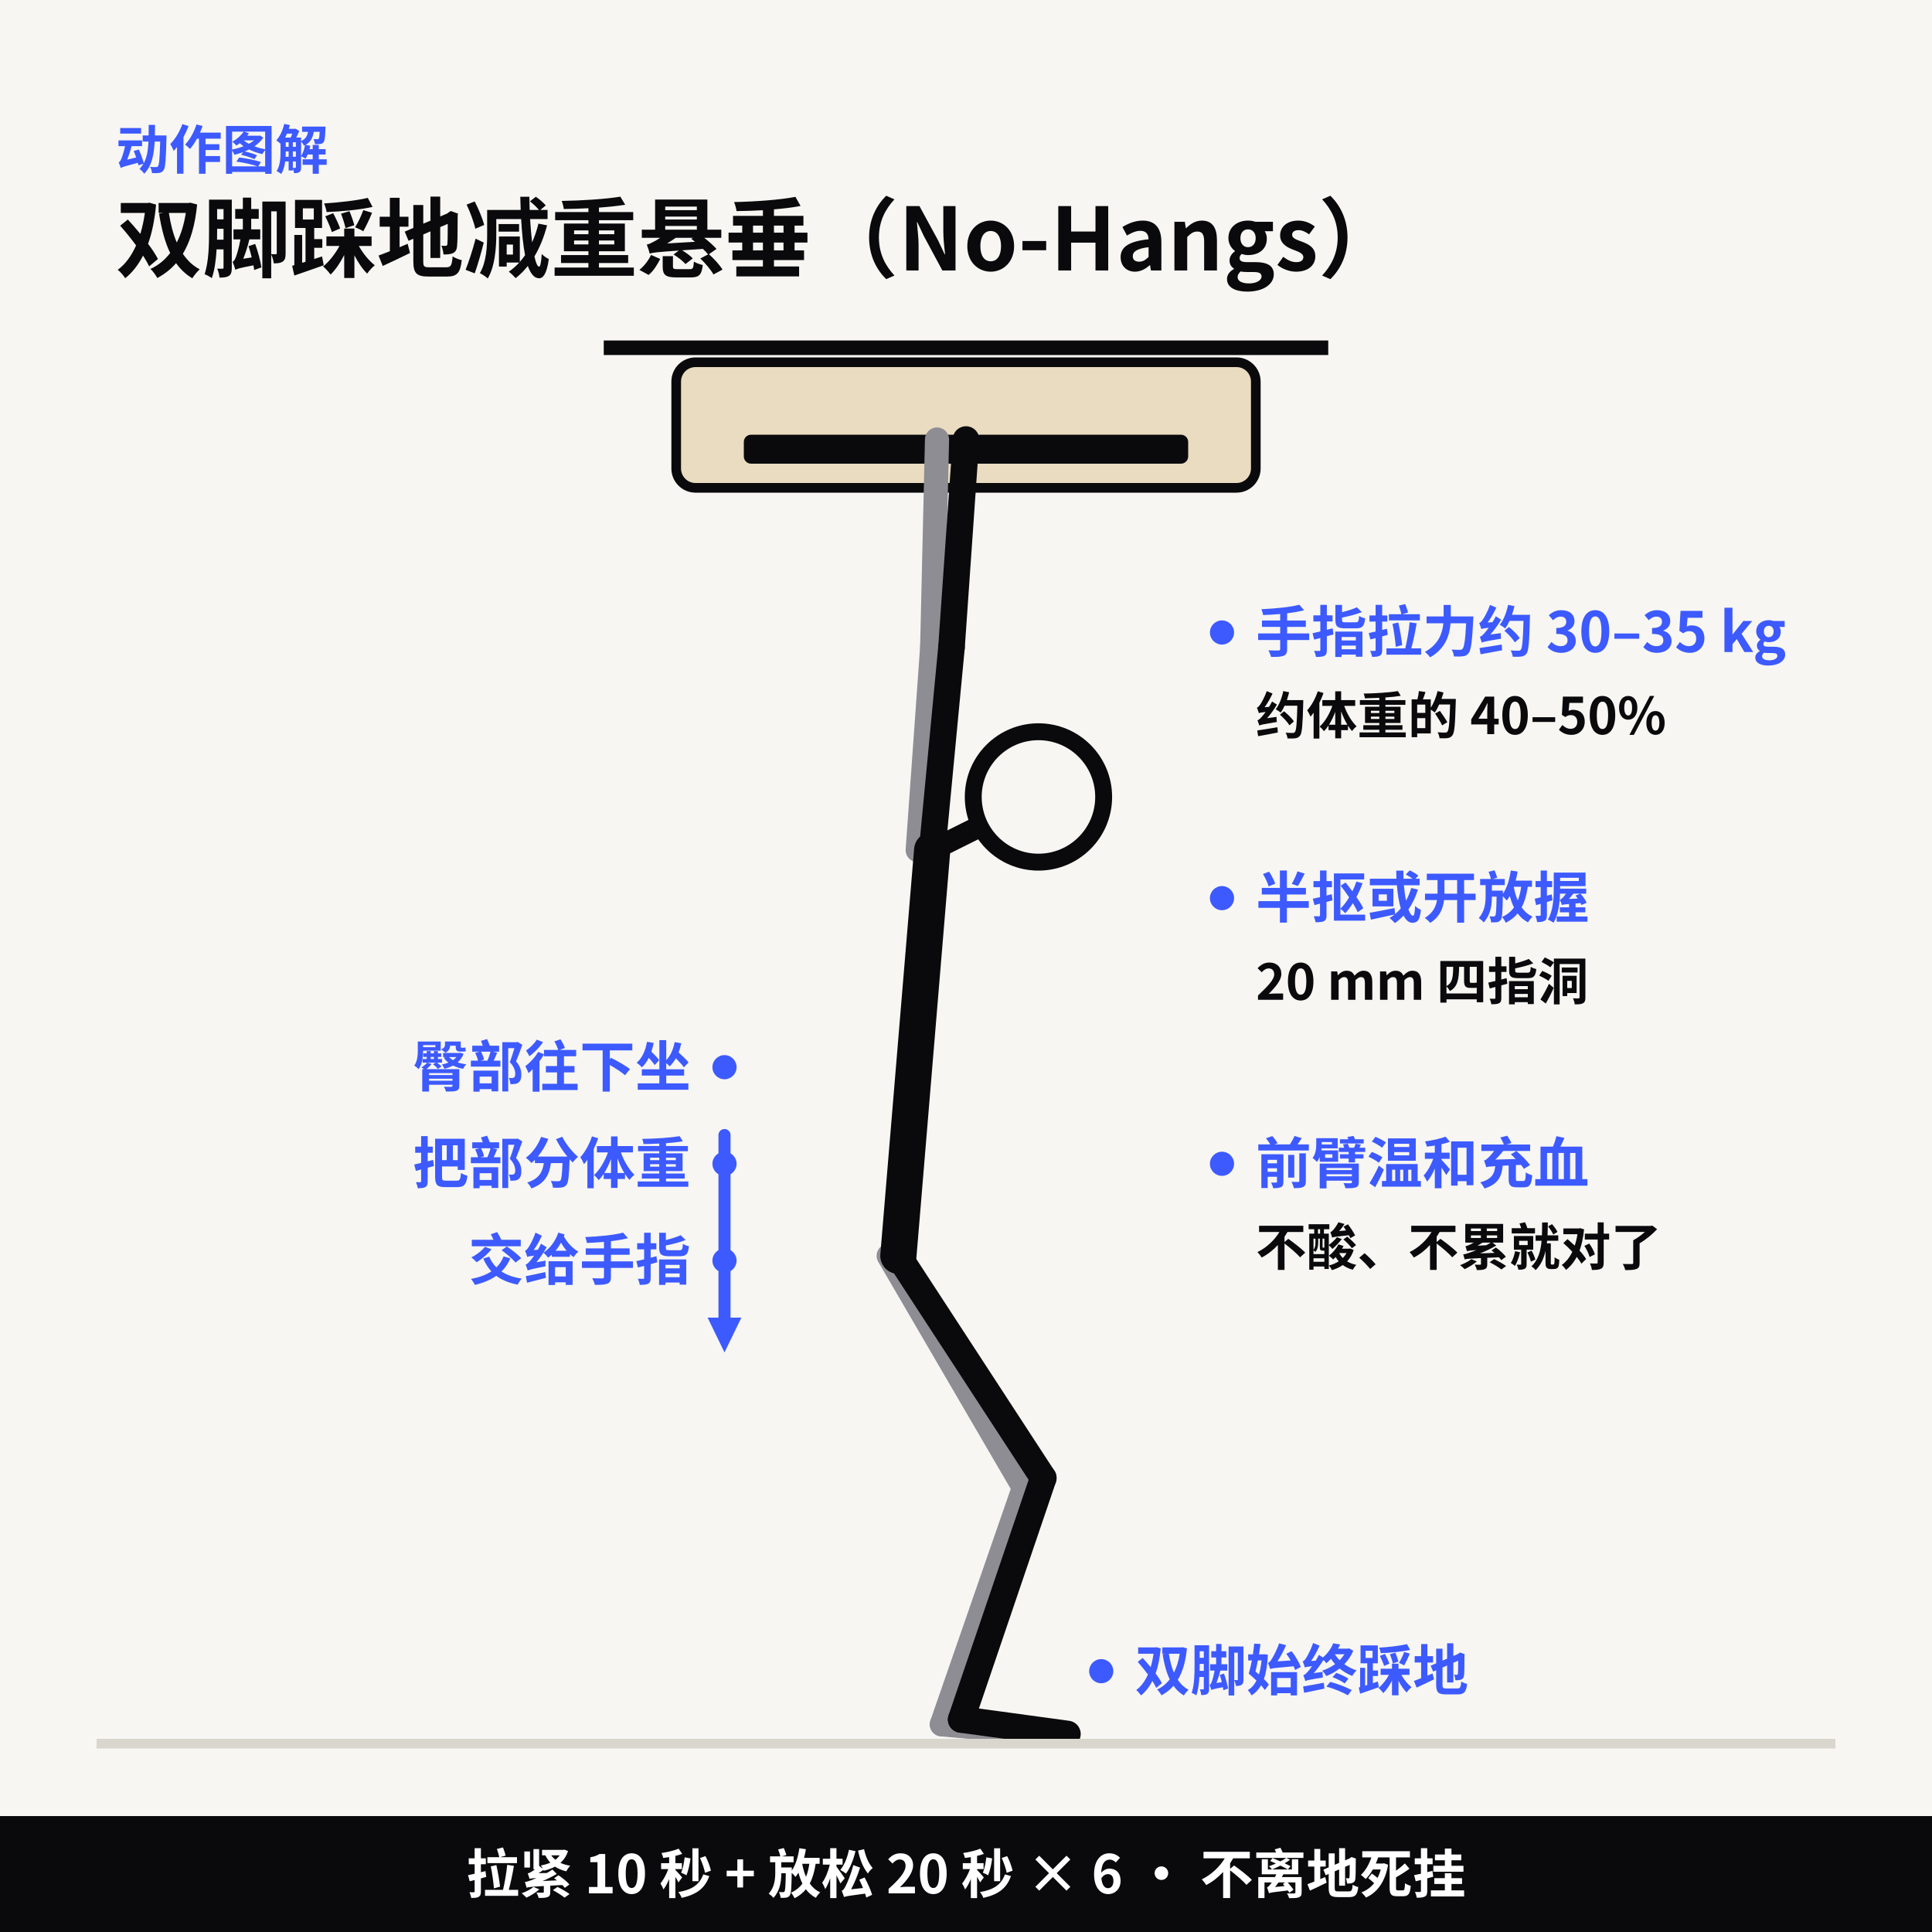
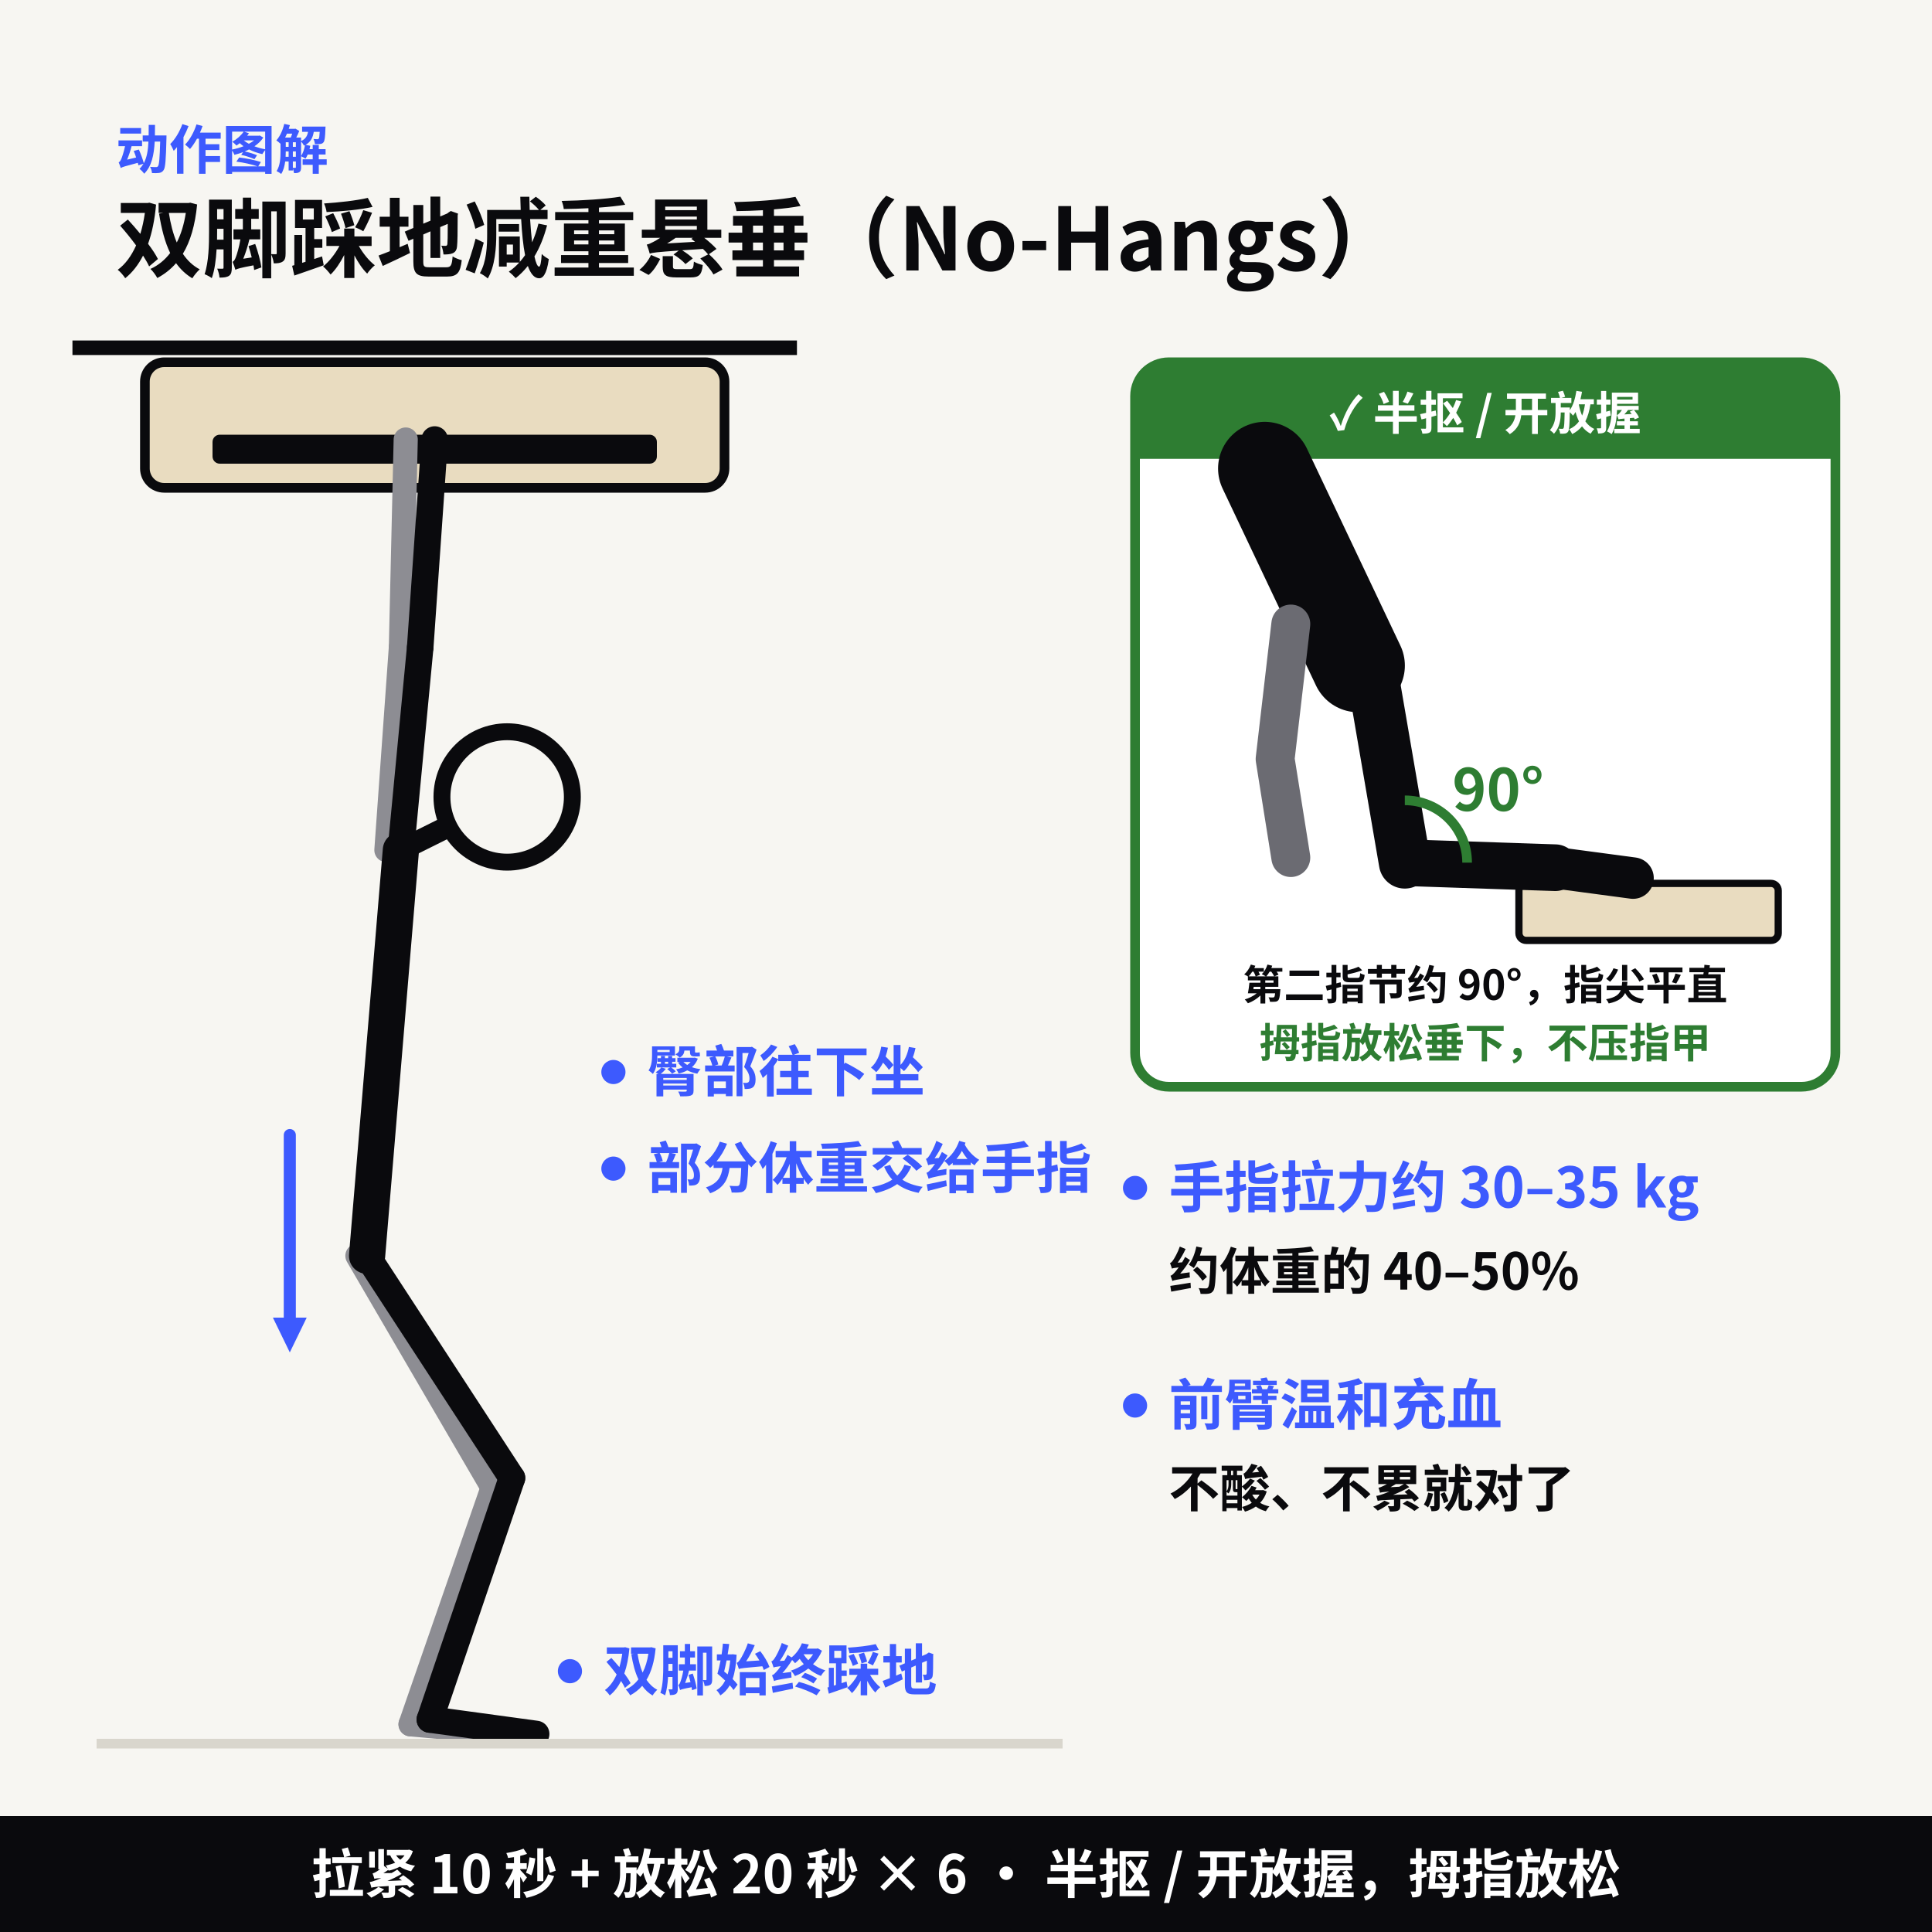
<svg xmlns="http://www.w3.org/2000/svg" viewBox="0 0 800 800" width="800" height="800">
  <rect width="800" height="800" fill="#f7f6f2" />
  <text x="48" y="70" font-family="Noto Sans CJK SC, Noto Sans SC, PingFang SC, sans-serif" font-size="22" font-weight="800" fill="#3d5afe" text-anchor="start">动作图解</text>
  <text x="48" y="112" font-family="Noto Sans CJK SC, Noto Sans SC, PingFang SC, sans-serif" font-size="36" font-weight="900" fill="#0a0a0d" text-anchor="start">双脚踩地减重悬垂（No-Hangs）</text>
-   <rect x="280" y="150" width="240" height="52" rx="8" fill="#e9dcc0" stroke="#0a0a0d" stroke-width="4" />
-   <rect x="308" y="180" width="184" height="12" rx="3" fill="#0a0a0d" stroke="#0a0a0d" stroke-width="0" />
-   <polyline points="250.0,144.0 550.0,144.0" fill="none" stroke="#0a0a0d" stroke-width="6" stroke-linecap="butt" stroke-linejoin="round" />
-   <polyline points="380.0,352.0 386.0,268.0" fill="none" stroke="#8d8d93" stroke-width="10" stroke-linecap="round" stroke-linejoin="round" />
-   <polyline points="386.0,268.0 388.0,182.0" fill="none" stroke="#8d8d93" stroke-width="10" stroke-linecap="round" stroke-linejoin="round" />
-   <polyline points="368.0,520.0 424.0,616.0" fill="none" stroke="#8d8d93" stroke-width="10" stroke-linecap="round" stroke-linejoin="round" />
-   <polyline points="424.0,616.0 390.0,714.0" fill="none" stroke="#8d8d93" stroke-width="10" stroke-linecap="round" stroke-linejoin="round" />
-   <polyline points="390.0,714.0 434.0,718.0" fill="none" stroke="#8d8d93" stroke-width="10" stroke-linecap="round" stroke-linejoin="round" />
-   <polyline points="386.0,352.0 372.0,520.0" fill="none" stroke="#0a0a0d" stroke-width="15" stroke-linecap="round" stroke-linejoin="round" />
-   <polyline points="372.0,520.0 432.0,612.0" fill="none" stroke="#0a0a0d" stroke-width="11" stroke-linecap="round" stroke-linejoin="round" />
-   <polyline points="432.0,612.0 398.0,712.0" fill="none" stroke="#0a0a0d" stroke-width="11" stroke-linecap="round" stroke-linejoin="round" />
-   <polyline points="398.0,712.0 442.0,718.0" fill="none" stroke="#0a0a0d" stroke-width="11" stroke-linecap="round" stroke-linejoin="round" />
-   <polyline points="386.0,352.0 394.0,268.0" fill="none" stroke="#0a0a0d" stroke-width="11" stroke-linecap="round" stroke-linejoin="round" />
-   <polyline points="394.0,268.0 400.0,182.0" fill="none" stroke="#0a0a0d" stroke-width="11" stroke-linecap="round" stroke-linejoin="round" />
-   <polyline points="386.0,352.0 405.9,342.1" fill="none" stroke="#0a0a0d" stroke-width="9" stroke-linecap="round" stroke-linejoin="round" />
-   <circle cx="430" cy="330" r="27" fill="#f7f6f2" stroke="#0a0a0d" stroke-width="7" />
-   <polyline points="40.0,722.0 760.0,722.0" fill="none" stroke="#d9d6cd" stroke-width="4" stroke-linecap="butt" stroke-linejoin="round" />
-   <polyline points="300.0,470.0 300.0,550.4" fill="none" stroke="#3d5afe" stroke-width="5" stroke-linecap="round" stroke-linejoin="round" />
-   <polygon points="300.0,560.0 293.0,545.6 307.0,545.6" fill="#3d5afe" />
-   <circle cx="300" cy="441.9" r="5" fill="#3d5afe" />
-   <text x="286" y="450" font-family="Noto Sans CJK SC, Noto Sans SC, PingFang SC, sans-serif" font-size="23" font-weight="700" fill="#3d5afe" text-anchor="end">臀部往下坐</text>
-   <circle cx="300" cy="481.9" r="5" fill="#3d5afe" />
-   <text x="286" y="490" font-family="Noto Sans CJK SC, Noto Sans SC, PingFang SC, sans-serif" font-size="23" font-weight="700" fill="#3d5afe" text-anchor="end">把部分体重</text>
-   <circle cx="300" cy="522.0" r="5" fill="#3d5afe" />
-   <text x="286" y="530" font-family="Noto Sans CJK SC, Noto Sans SC, PingFang SC, sans-serif" font-size="23" font-weight="700" fill="#3d5afe" text-anchor="end">交给手指</text>
-   <circle cx="456" cy="692.0" r="5" fill="#3d5afe" />
-   <text x="470" y="700" font-family="Noto Sans CJK SC, Noto Sans SC, PingFang SC, sans-serif" font-size="23" font-weight="700" fill="#3d5afe" text-anchor="start">双脚始终踩地</text>
-   <circle cx="506" cy="261.9" r="5" fill="#3d5afe" />
-   <text x="520" y="270" font-family="Noto Sans CJK SC, Noto Sans SC, PingFang SC, sans-serif" font-size="23" font-weight="700" fill="#3d5afe" text-anchor="start">手指拉力约 30–35 kg</text>
-   <text x="520" y="304" font-family="Noto Sans CJK SC, Noto Sans SC, PingFang SC, sans-serif" font-size="21" font-weight="600" fill="#0a0a0d" text-anchor="start">约体重的 40–50%</text>
-   <circle cx="506" cy="371.9" r="5" fill="#3d5afe" />
-   <text x="520" y="380" font-family="Noto Sans CJK SC, Noto Sans SC, PingFang SC, sans-serif" font-size="23" font-weight="700" fill="#3d5afe" text-anchor="start">半抠或开放握</text>
-   <text x="520" y="414" font-family="Noto Sans CJK SC, Noto Sans SC, PingFang SC, sans-serif" font-size="21" font-weight="600" fill="#0a0a0d" text-anchor="start">20 mm 四指洞</text>
-   <circle cx="506" cy="481.9" r="5" fill="#3d5afe" />
-   <text x="520" y="490" font-family="Noto Sans CJK SC, Noto Sans SC, PingFang SC, sans-serif" font-size="23" font-weight="700" fill="#3d5afe" text-anchor="start">前臂温和充血</text>
-   <text x="520" y="524" font-family="Noto Sans CJK SC, Noto Sans SC, PingFang SC, sans-serif" font-size="21" font-weight="600" fill="#0a0a0d" text-anchor="start">不酸、不累就对了</text>
+   <rect x="60" y="150" width="240" height="52" rx="8" fill="#e9dcc0" stroke="#0a0a0d" stroke-width="4" />
+   <rect x="88" y="180" width="184" height="12" rx="3" fill="#0a0a0d" stroke="#0a0a0d" stroke-width="0" />
+   <polyline points="30.0,144.0 330.0,144.0" fill="none" stroke="#0a0a0d" stroke-width="6" stroke-linecap="butt" stroke-linejoin="round" />
+   <polyline points="160.0,352.0 166.0,268.0" fill="none" stroke="#8d8d93" stroke-width="10" stroke-linecap="round" stroke-linejoin="round" />
+   <polyline points="166.0,268.0 168.0,182.0" fill="none" stroke="#8d8d93" stroke-width="10" stroke-linecap="round" stroke-linejoin="round" />
+   <polyline points="148.0,520.0 204.0,616.0" fill="none" stroke="#8d8d93" stroke-width="10" stroke-linecap="round" stroke-linejoin="round" />
+   <polyline points="204.0,616.0 170.0,714.0" fill="none" stroke="#8d8d93" stroke-width="10" stroke-linecap="round" stroke-linejoin="round" />
+   <polyline points="170.0,714.0 214.0,718.0" fill="none" stroke="#8d8d93" stroke-width="10" stroke-linecap="round" stroke-linejoin="round" />
+   <polyline points="166.0,352.0 152.0,520.0" fill="none" stroke="#0a0a0d" stroke-width="15" stroke-linecap="round" stroke-linejoin="round" />
+   <polyline points="152.0,520.0 212.0,612.0" fill="none" stroke="#0a0a0d" stroke-width="11" stroke-linecap="round" stroke-linejoin="round" />
+   <polyline points="212.0,612.0 178.0,712.0" fill="none" stroke="#0a0a0d" stroke-width="11" stroke-linecap="round" stroke-linejoin="round" />
+   <polyline points="178.0,712.0 222.0,718.0" fill="none" stroke="#0a0a0d" stroke-width="11" stroke-linecap="round" stroke-linejoin="round" />
+   <polyline points="166.0,352.0 174.0,268.0" fill="none" stroke="#0a0a0d" stroke-width="11" stroke-linecap="round" stroke-linejoin="round" />
+   <polyline points="174.0,268.0 180.0,182.0" fill="none" stroke="#0a0a0d" stroke-width="11" stroke-linecap="round" stroke-linejoin="round" />
+   <polyline points="166.0,352.0 185.9,342.1" fill="none" stroke="#0a0a0d" stroke-width="9" stroke-linecap="round" stroke-linejoin="round" />
+   <circle cx="210" cy="330" r="27" fill="#f7f6f2" stroke="#0a0a0d" stroke-width="7" />
+   <polyline points="40.0,722.0 440.0,722.0" fill="none" stroke="#d9d6cd" stroke-width="4" stroke-linecap="butt" stroke-linejoin="round" />
+   <polyline points="120.0,470.0 120.0,550.4" fill="none" stroke="#3d5afe" stroke-width="5" stroke-linecap="round" stroke-linejoin="round" />
+   <polygon points="120.0,560.0 113.0,545.6 127.0,545.6" fill="#3d5afe" />
+   <circle cx="254" cy="443.9" r="5" fill="#3d5afe" />
+   <text x="268" y="452" font-family="Noto Sans CJK SC, Noto Sans SC, PingFang SC, sans-serif" font-size="23" font-weight="700" fill="#3d5afe" text-anchor="start">臀部往下坐</text>
+   <circle cx="254" cy="483.9" r="5" fill="#3d5afe" />
+   <text x="268" y="492" font-family="Noto Sans CJK SC, Noto Sans SC, PingFang SC, sans-serif" font-size="23" font-weight="700" fill="#3d5afe" text-anchor="start">部分体重交给手指</text>
+   <circle cx="236" cy="692.0" r="5" fill="#3d5afe" />
+   <text x="250" y="700" font-family="Noto Sans CJK SC, Noto Sans SC, PingFang SC, sans-serif" font-size="23" font-weight="700" fill="#3d5afe" text-anchor="start">双脚始终踩地</text>
+   <rect x="470" y="150" width="290" height="300" rx="14" fill="#fff" stroke="#2e7d32" stroke-width="4" />
+   <path d="M470,190 V164 Q470,150 484,150 H746 Q760,150 760,164 V190 Z" fill="#2e7d32" />
+   <text x="615.0" y="178" font-family="Noto Sans CJK SC, Noto Sans SC, PingFang SC, sans-serif" font-size="19" font-weight="800" fill="#fff" text-anchor="middle">✓ 半抠 / 开放握</text>
+   <rect x="628.958" y="365.789" width="107.368" height="23.621" rx="3" fill="#e9dcc0" stroke="#0a0a0d" stroke-width="3" />
+   <polyline points="523.7,194.0 562.4,275.6" fill="none" stroke="#0a0a0d" stroke-width="38.653" stroke-linecap="round" stroke-linejoin="round" />
+   <polyline points="568.8,282.0 581.7,357.2" fill="none" stroke="#0a0a0d" stroke-width="21.474" stroke-linecap="round" stroke-linejoin="round" />
+   <polyline points="581.7,357.2 644.0,359.3" fill="none" stroke="#0a0a0d" stroke-width="19.326" stroke-linecap="round" stroke-linejoin="round" />
+   <polyline points="644.0,359.3 676.2,363.6" fill="none" stroke="#0a0a0d" stroke-width="17.179" stroke-linecap="round" stroke-linejoin="round" />
+   <polyline points="534.5,258.4 528.0,314.3 534.5,355.1" fill="none" stroke="#6b6b72" stroke-width="16.105" stroke-linecap="round" stroke-linejoin="round" />
+   <path d="M607.5,357.2 A25.768,25.768 0 0 0 581.7,331.4" fill="none" stroke="#2e7d32" stroke-width="4" />
+   <text x="620.368" y="335.726" font-family="Noto Sans CJK SC, Noto Sans SC, PingFang SC, sans-serif" font-size="24" font-weight="900" fill="#2e7d32" text-anchor="middle">90°</text>
+   <text x="615.0" y="414" font-family="Noto Sans CJK SC, Noto Sans SC, PingFang SC, sans-serif" font-size="17" font-weight="700" fill="#0a0a0d" text-anchor="middle">第二指节约 90°，指尖平直</text>
+   <text x="615.0" y="438" font-family="Noto Sans CJK SC, Noto Sans SC, PingFang SC, sans-serif" font-size="17" font-weight="700" fill="#2e7d32" text-anchor="middle">拇指放松垂下，不压指甲</text>
+   <circle cx="470" cy="491.9" r="5" fill="#3d5afe" />
+   <text x="484" y="500" font-family="Noto Sans CJK SC, Noto Sans SC, PingFang SC, sans-serif" font-size="23" font-weight="700" fill="#3d5afe" text-anchor="start">手指拉力约 30–35 kg</text>
+   <text x="484" y="534" font-family="Noto Sans CJK SC, Noto Sans SC, PingFang SC, sans-serif" font-size="21" font-weight="600" fill="#0a0a0d" text-anchor="start">约体重的 40–50%</text>
+   <circle cx="470" cy="582.0" r="5" fill="#3d5afe" />
+   <text x="484" y="590" font-family="Noto Sans CJK SC, Noto Sans SC, PingFang SC, sans-serif" font-size="23" font-weight="700" fill="#3d5afe" text-anchor="start">前臂温和充血</text>
+   <text x="484" y="624" font-family="Noto Sans CJK SC, Noto Sans SC, PingFang SC, sans-serif" font-size="21" font-weight="600" fill="#0a0a0d" text-anchor="start">不酸、不累就对了</text>
  <rect x="0" y="752" width="800" height="48" fill="#0a0a0d" />
-   <text x="400" y="784" font-family="Noto Sans CJK SC, Noto Sans SC, PingFang SC, sans-serif" font-size="22" font-weight="700" fill="#fff" text-anchor="middle">拉紧 10 秒 + 放松 20 秒 × 6 · 不离地死挂</text>
+   <text x="400" y="784" font-family="Noto Sans CJK SC, Noto Sans SC, PingFang SC, sans-serif" font-size="22" font-weight="700" fill="#fff" text-anchor="middle">拉紧 10 秒 + 放松 20 秒 × 6 · 半抠 / 开放握，拇指放松</text>
</svg>
